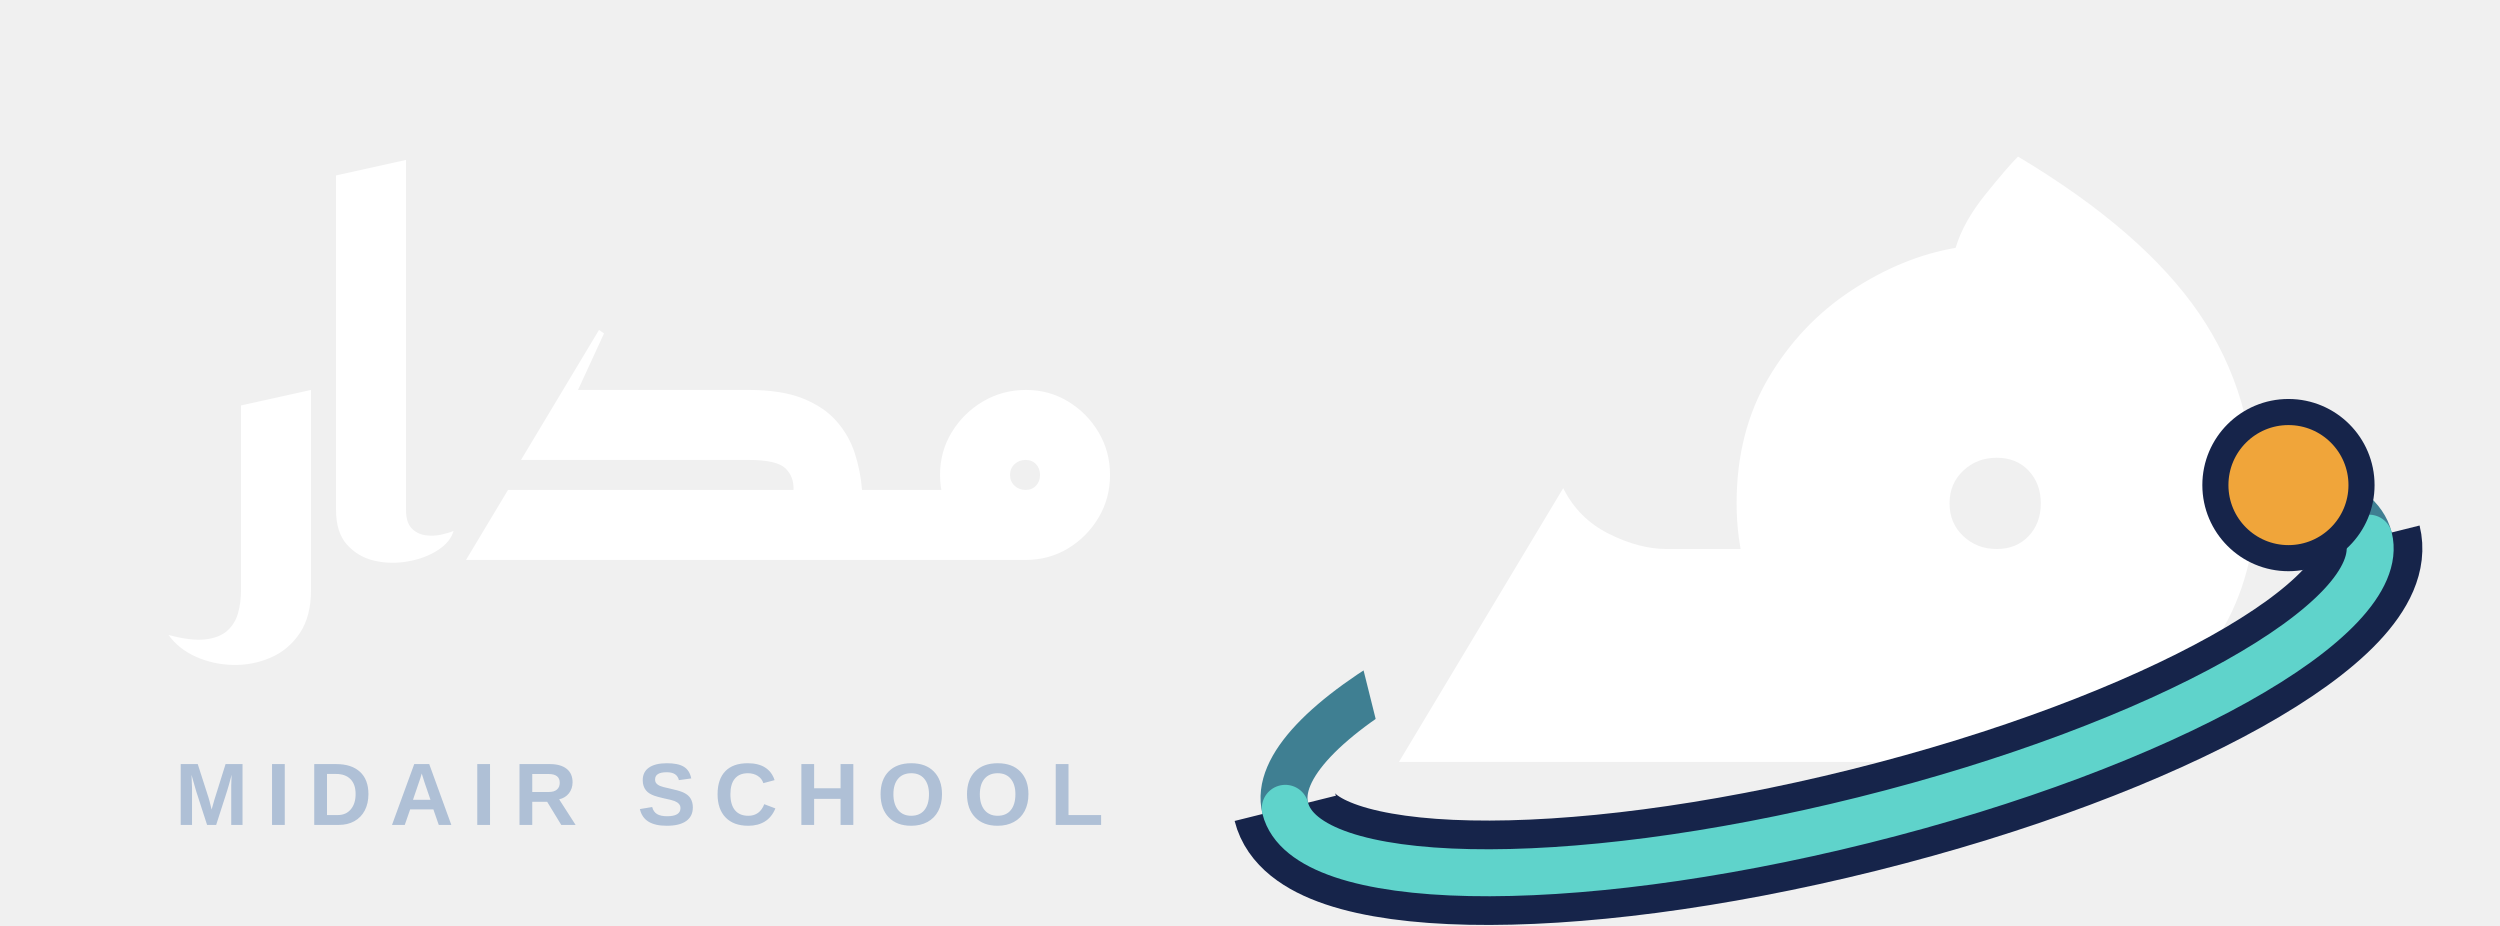
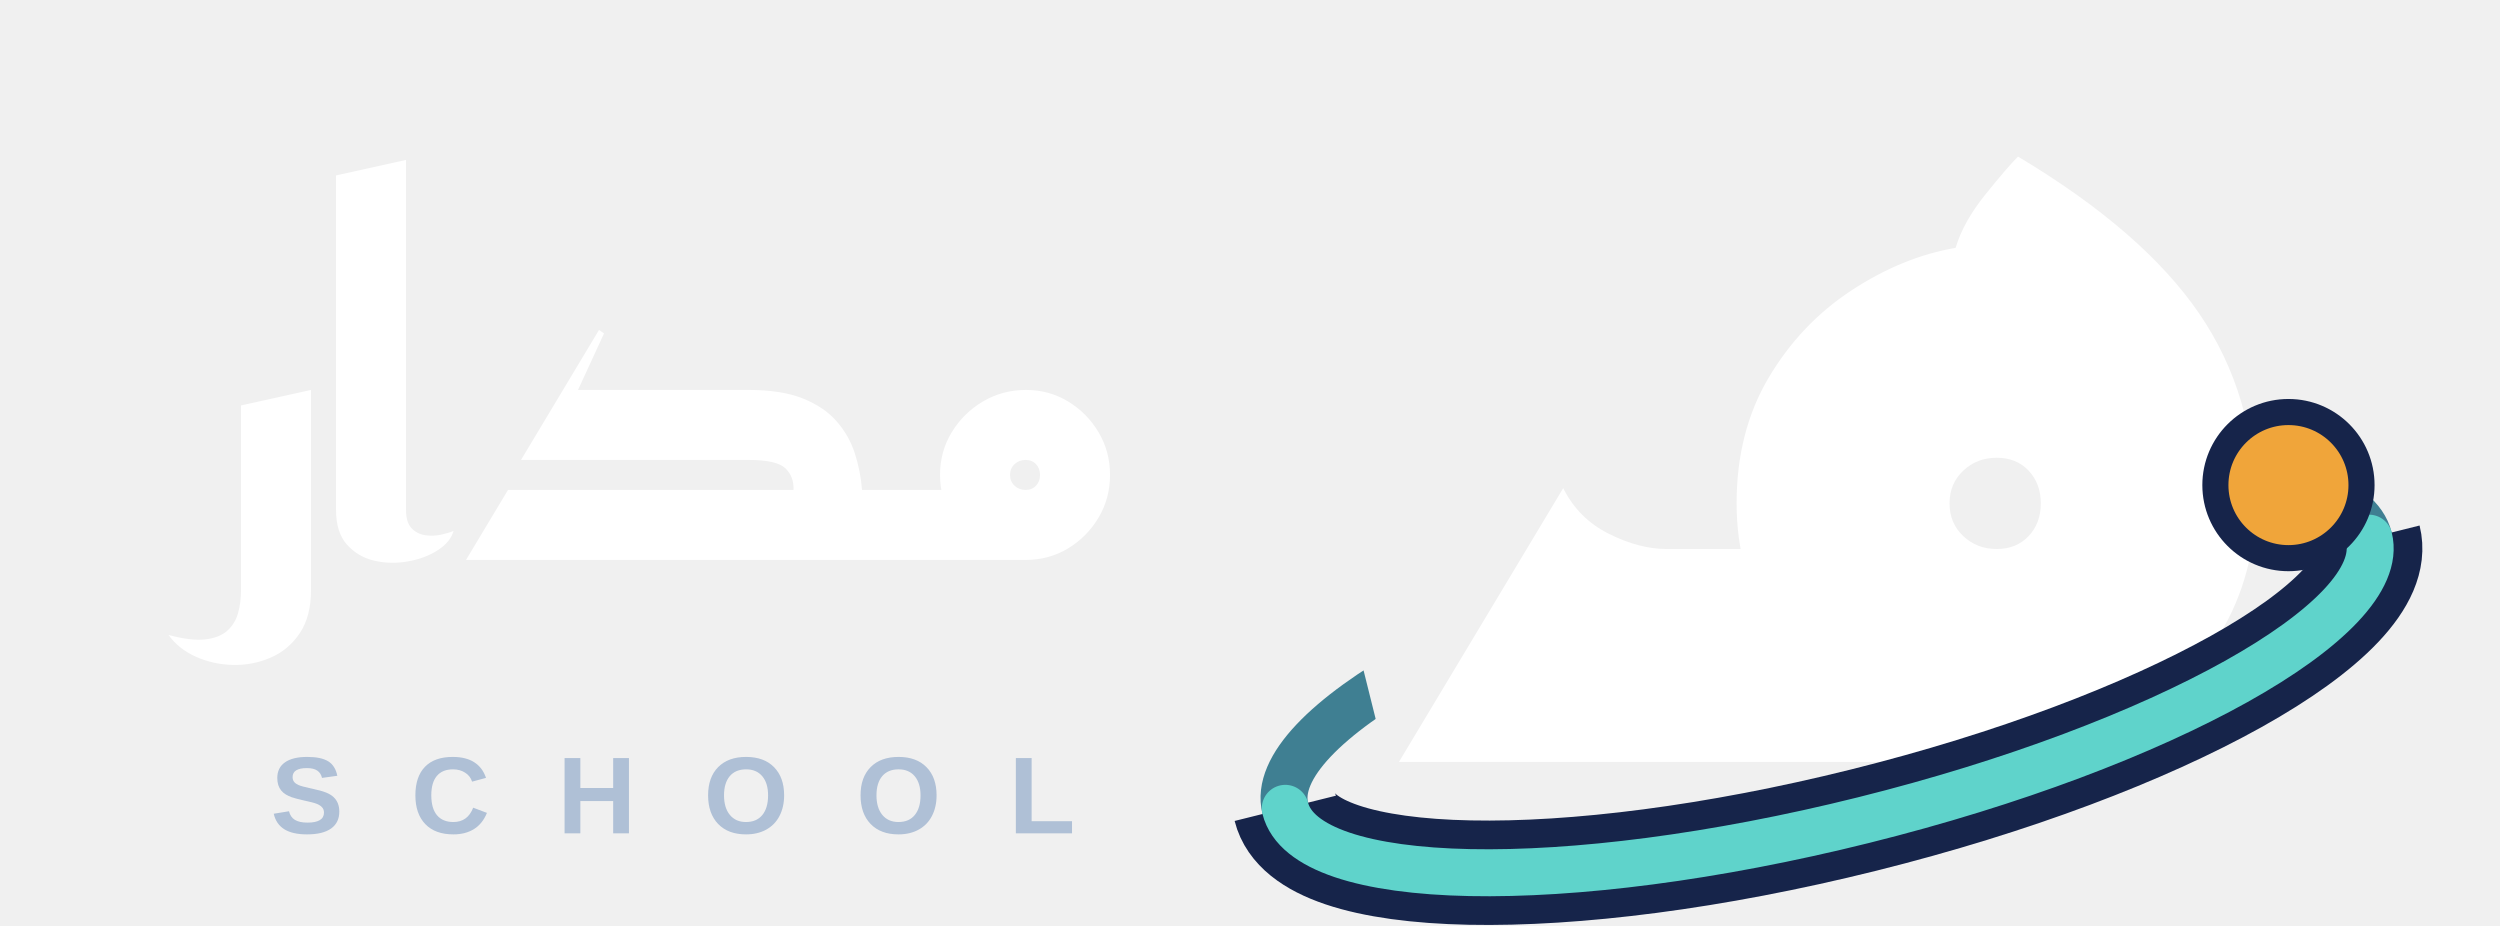
<svg xmlns="http://www.w3.org/2000/svg" viewBox="0 0 594 220">
  <g transform="translate(294 0) scale(.62) translate(-30 -60)">
    <mask id="m7">
      <rect x="-100" y="-100" width="800" height="800" fill="#fff" />
      <rect x="83.9" y="112.0" width="344.2" height="248" fill="#000" />
    </mask>
    <path d="M 42 318 A 214 58 0 0 1 470 318" fill="none" stroke="#3F7F92" stroke-width="18" stroke-linecap="round" transform="rotate(-14 256 318)" mask="url(#m7)" />
    <path d="M25 0 133 -180Q143 -160 163.0 -150.0Q183 -140 201 -140H358L418 0ZM418 0Q372 0 333.0 -23.0Q294 -46 270.5 -85.0Q247 -124 247 -170Q247 -217 268.0 -252.5Q289 -288 322.5 -310.0Q356 -332 391 -338Q396 -355 410.5 -373.0Q425 -391 432 -398Q514 -349 551.0 -295.0Q588 -241 588 -170Q588 -123 565.0 -84.5Q542 -46 503.5 -23.0Q465 0 418 0ZM418 -140Q431 -140 439.0 -148.5Q447 -157 447 -170Q447 -183 439.0 -191.5Q431 -200 418 -200Q405 -200 396.0 -191.5Q387 -183 387 -170Q387 -157 396.0 -148.5Q405 -140 418 -140Z" transform="translate(77.34 352.00) scale(0.5829)" fill="#FFFFFF" />
    <path d="M 470 318 A 214 58 0 0 1 42 318" fill="none" stroke="#16244A" stroke-width="40" transform="rotate(-14 256 318)" />
    <path d="M 470 318 A 214 58 0 0 1 42 318" fill="none" stroke="#5FD3CB" stroke-width="18" stroke-linecap="round" transform="rotate(-14 256 318)" />
    <circle cx="432.8" cy="245.9" r="28" fill="#F0A53A" stroke="#16244A" stroke-width="10" />
  </g>
  <g transform="translate(151.9 98)">
    <path d="M-85 150Q-41 162 -12.5 159.0Q16 156 32.0 142.0Q48 128 54.0 106.5Q60 85 60 60V-309L200 -340V60Q200 113 177.5 146.5Q155 180 119.0 195.5Q83 211 43.5 210.0Q4 209 -30.5 193.5Q-65 178 -85 150Z M485 -58Q479 -36 453.5 -19.5Q428 -3 393.5 3.0Q359 9 326.5 1.5Q294 -6 272.0 -30.5Q250 -55 250 -100V-769L390 -800V-100Q390 -75 401.0 -63.5Q412 -52 428.0 -49.5Q444 -47 460.0 -50.5Q476 -54 485 -58Z M510 0 594 -140H1165Q1166 -167 1148.5 -183.5Q1131 -200 1075 -200H620L776 -460L786 -453L734 -340H1075Q1141 -340 1183.5 -323.0Q1226 -306 1251.0 -277.5Q1276 -249 1287.5 -213.5Q1299 -178 1302 -140H1425V0Z M1385 0V-140H1585L1632 0ZM1629 0Q1583 0 1544.0 -23.0Q1505 -46 1481.5 -85.0Q1458 -124 1458 -170Q1458 -217 1481.5 -255.5Q1505 -294 1544.0 -317.0Q1583 -340 1630 -340Q1676 -340 1714.0 -317.0Q1752 -294 1775.0 -255.5Q1798 -217 1798 -170Q1798 -123 1775.0 -84.5Q1752 -46 1714.0 -23.0Q1676 0 1629 0ZM1629 -140Q1642 -140 1650.0 -148.5Q1658 -157 1658 -170Q1658 -183 1650.0 -191.5Q1642 -200 1629 -200Q1616 -200 1607.0 -191.5Q1598 -183 1598 -170Q1598 -157 1607.0 -148.5Q1616 -140 1629 -140Z" transform="translate(-101.76 35.04) scale(0.1188)" fill="#FFFFFF" />
  </g>
-   <text x="151.9" y="196" text-anchor="middle" font-family="Arial, Helvetica, sans-serif" font-size="21" font-weight="700" letter-spacing="4.2" fill="#AFC0D6">MIDAIR SCHOOL</text>
+   <text x="159.9" y="198" text-anchor="middle" font-family="Arial, Helvetica, sans-serif" font-size="26" font-weight="700" letter-spacing="16" fill="#AFC0D6">SCHOOL</text>
</svg>
